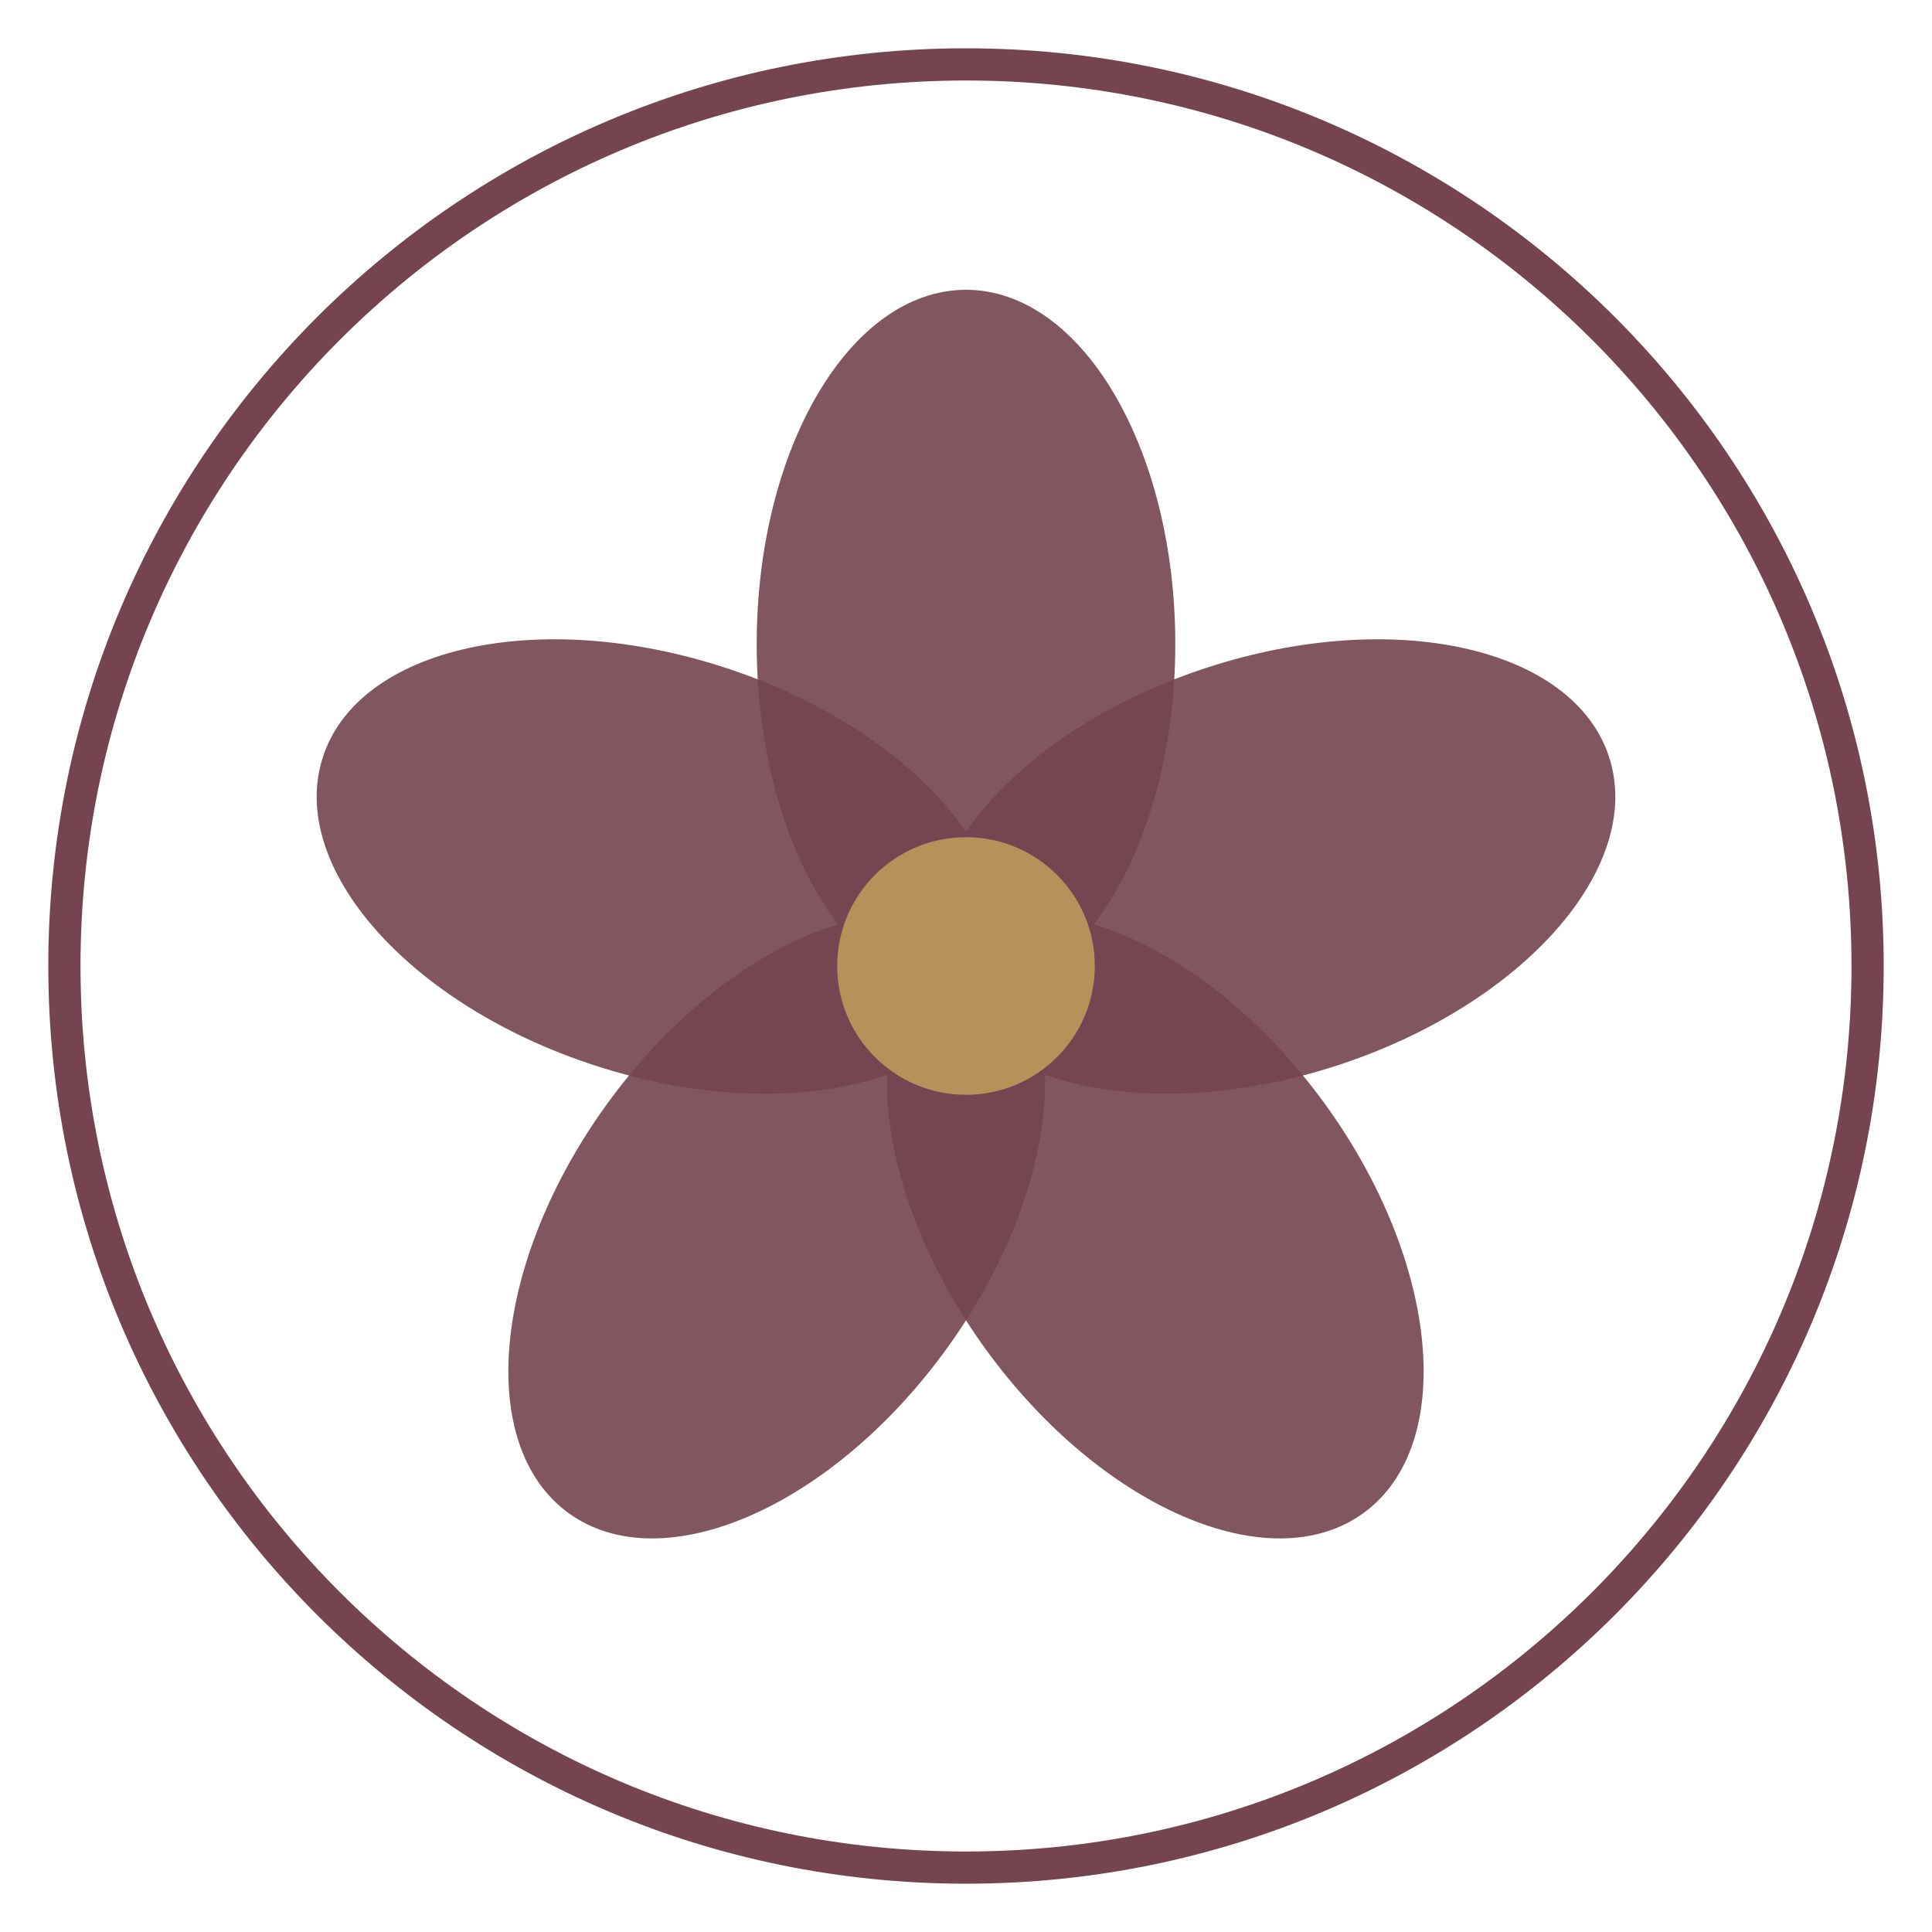
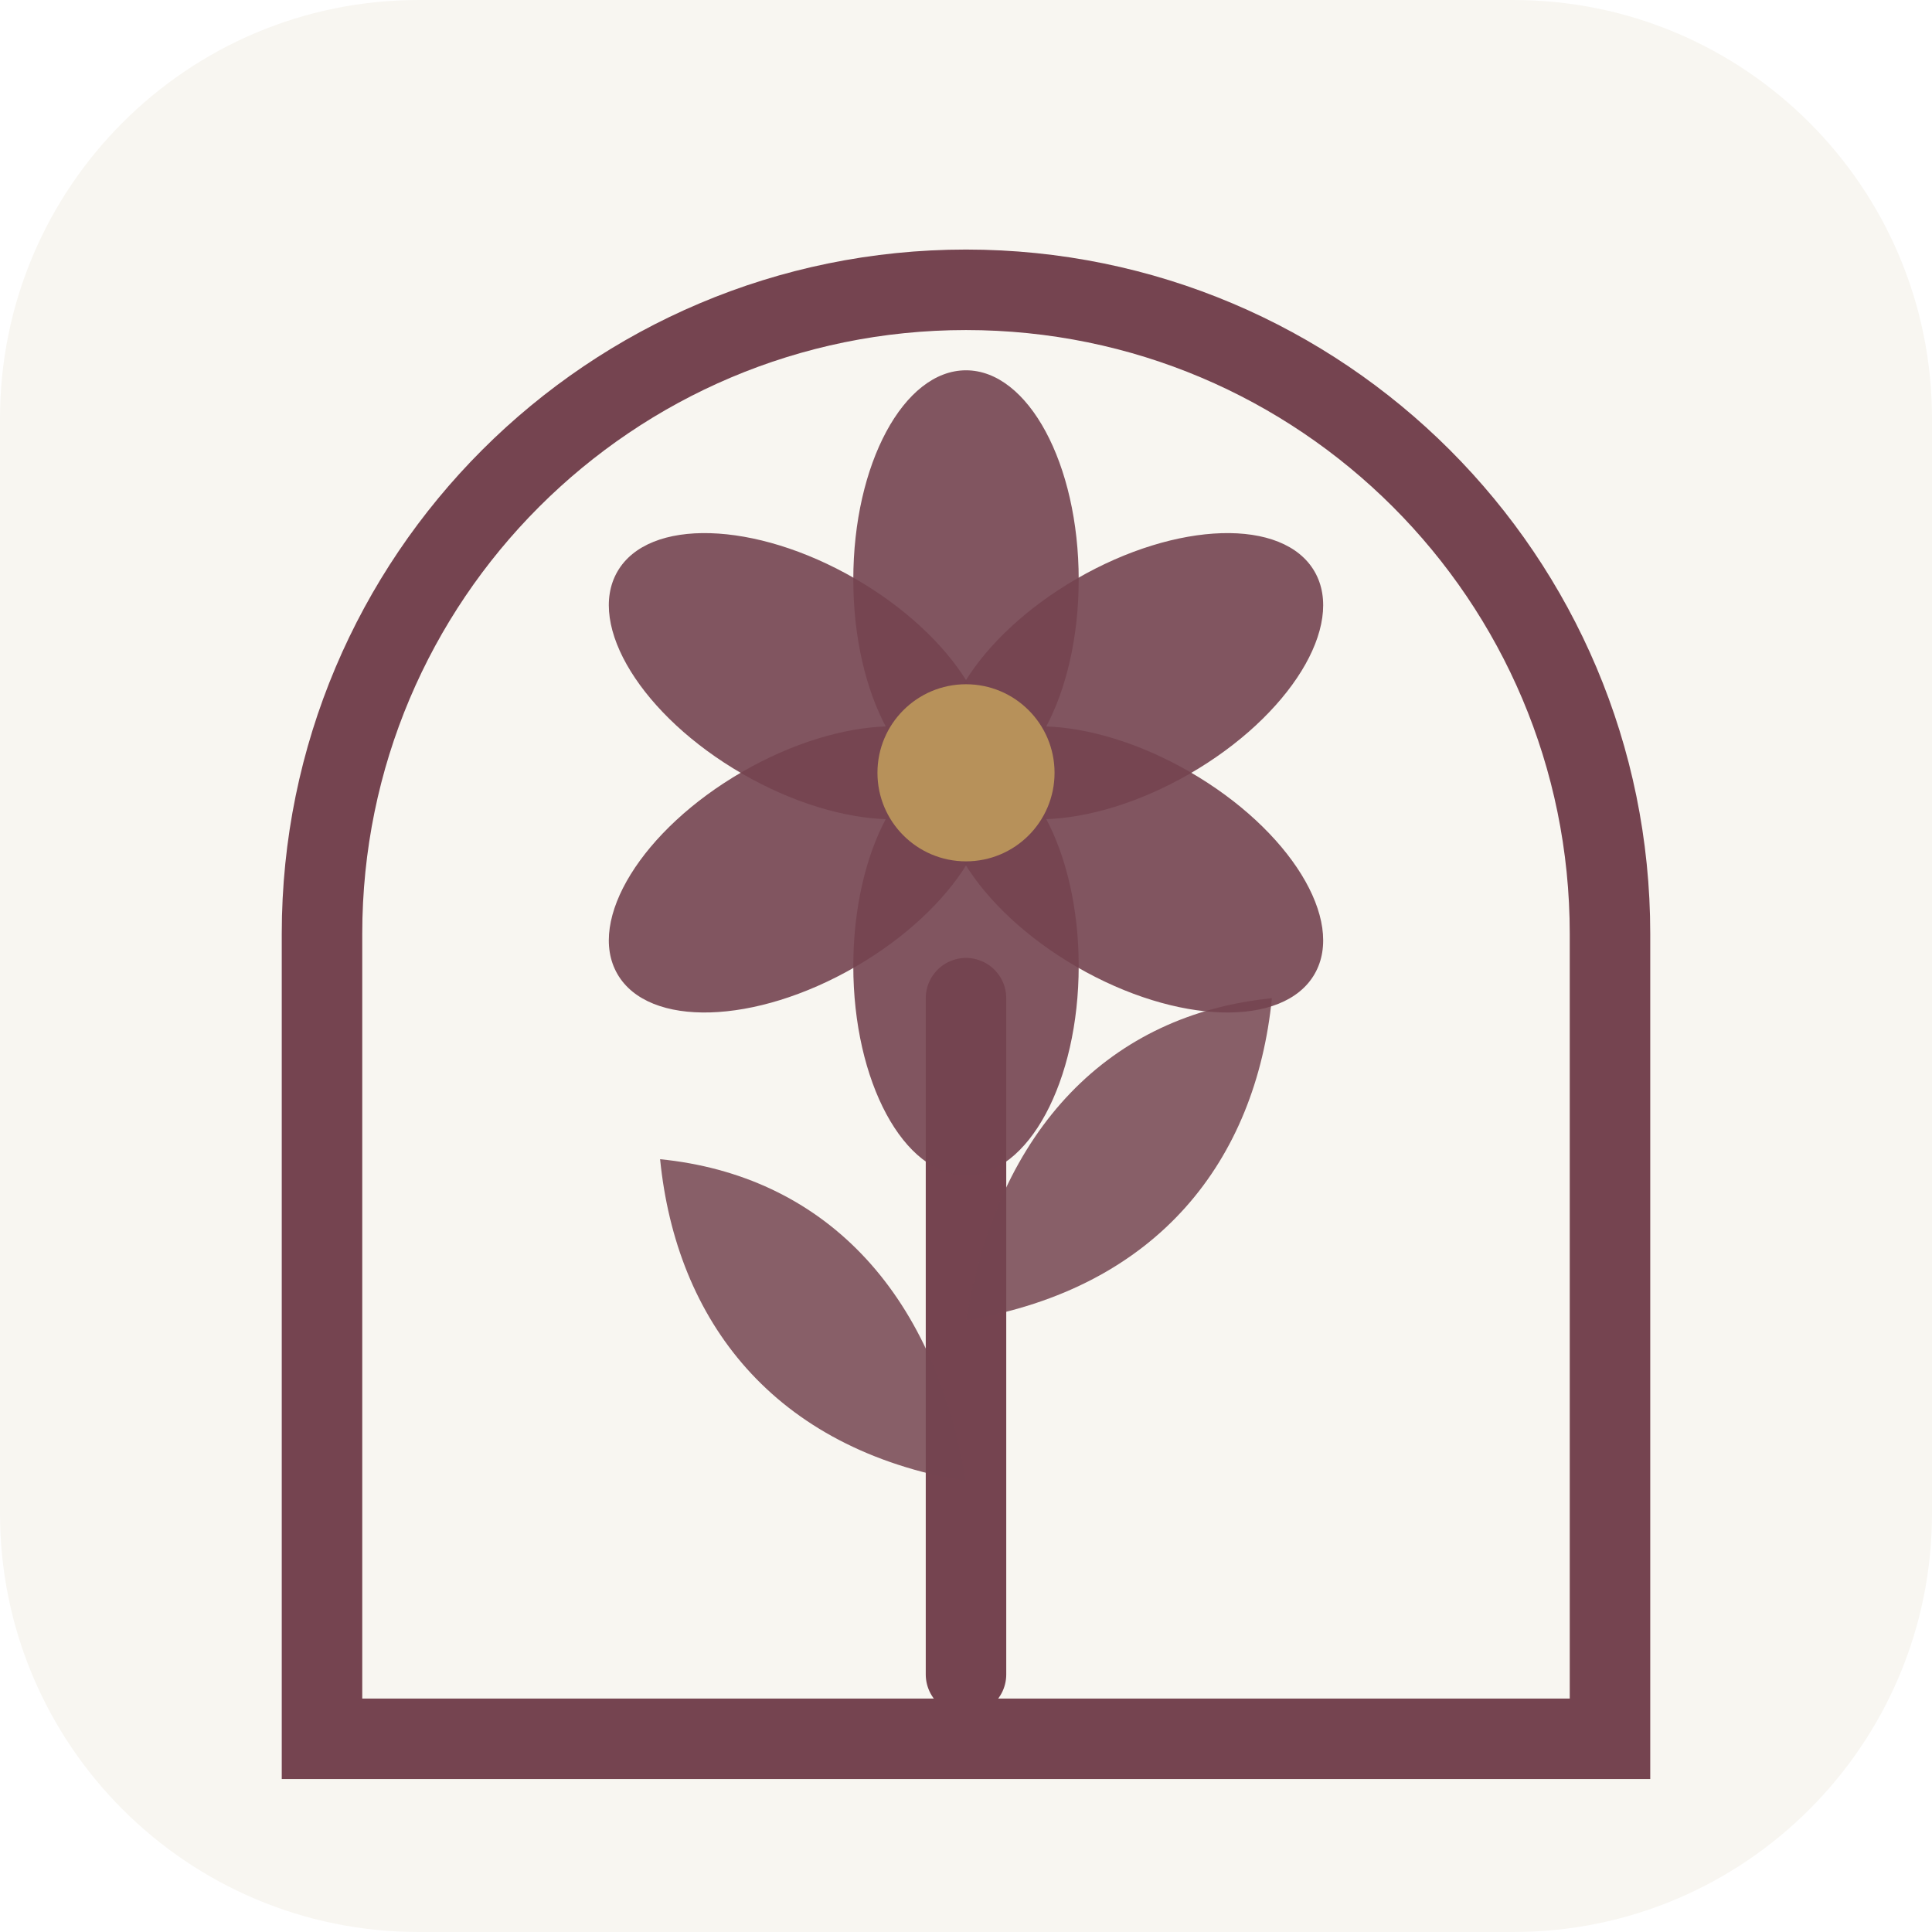
- <svg xmlns="http://www.w3.org/2000/svg" viewBox="0 0 120 120" width="120" height="120">
-   <circle cx="60" cy="60" r="56" fill="none" stroke="#754450" stroke-width="2" />
-   <ellipse cx="60" cy="40" rx="13" ry="22" fill="#754450" fill-opacity="0.9" transform="rotate(0.0 60 60)" />
-   <ellipse cx="60" cy="40" rx="13" ry="22" fill="#754450" fill-opacity="0.9" transform="rotate(72.0 60 60)" />
-   <ellipse cx="60" cy="40" rx="13" ry="22" fill="#754450" fill-opacity="0.9" transform="rotate(144.0 60 60)" />
-   <ellipse cx="60" cy="40" rx="13" ry="22" fill="#754450" fill-opacity="0.9" transform="rotate(216.0 60 60)" />
-   <ellipse cx="60" cy="40" rx="13" ry="22" fill="#754450" fill-opacity="0.9" transform="rotate(288.0 60 60)" />
-   <circle cx="60" cy="60" r="8" fill="#b7915a" />
+ <svg xmlns="http://www.w3.org/2000/svg" viewBox="0 0 120 120">
+   <rect width="120" height="120" rx="26" fill="#f8f6f1" />
+   <path d="M20 108 V58 A40 40 0 0 1 100 58 V108 Z" fill="none" stroke="#754450" stroke-width="5" />
+   <path d="M60 104 V62" stroke="#754450" stroke-width="5" stroke-linecap="round" fill="none" />
+   <path d="M60 92 C48 90 42 82 41 72 C51 73 58 80 60 92 Z" fill="#754450" fill-opacity=".85" />
+   <path d="M60 82 C72 80 78 72 79 62 C69 63 62 70 60 82 Z" fill="#754450" fill-opacity=".85" />
+   <g fill="#754450" fill-opacity=".9">
+     <ellipse cx="60" cy="36" rx="7" ry="13" />
+     <ellipse cx="60" cy="36" rx="7" ry="13" transform="rotate(60 60 48)" />
+     <ellipse cx="60" cy="36" rx="7" ry="13" transform="rotate(120 60 48)" />
+     <ellipse cx="60" cy="36" rx="7" ry="13" transform="rotate(180 60 48)" />
+     <ellipse cx="60" cy="36" rx="7" ry="13" transform="rotate(240 60 48)" />
+     <ellipse cx="60" cy="36" rx="7" ry="13" transform="rotate(300 60 48)" />
+   </g>
+   <circle cx="60" cy="48" r="5.5" fill="#b7915a" />
</svg>
